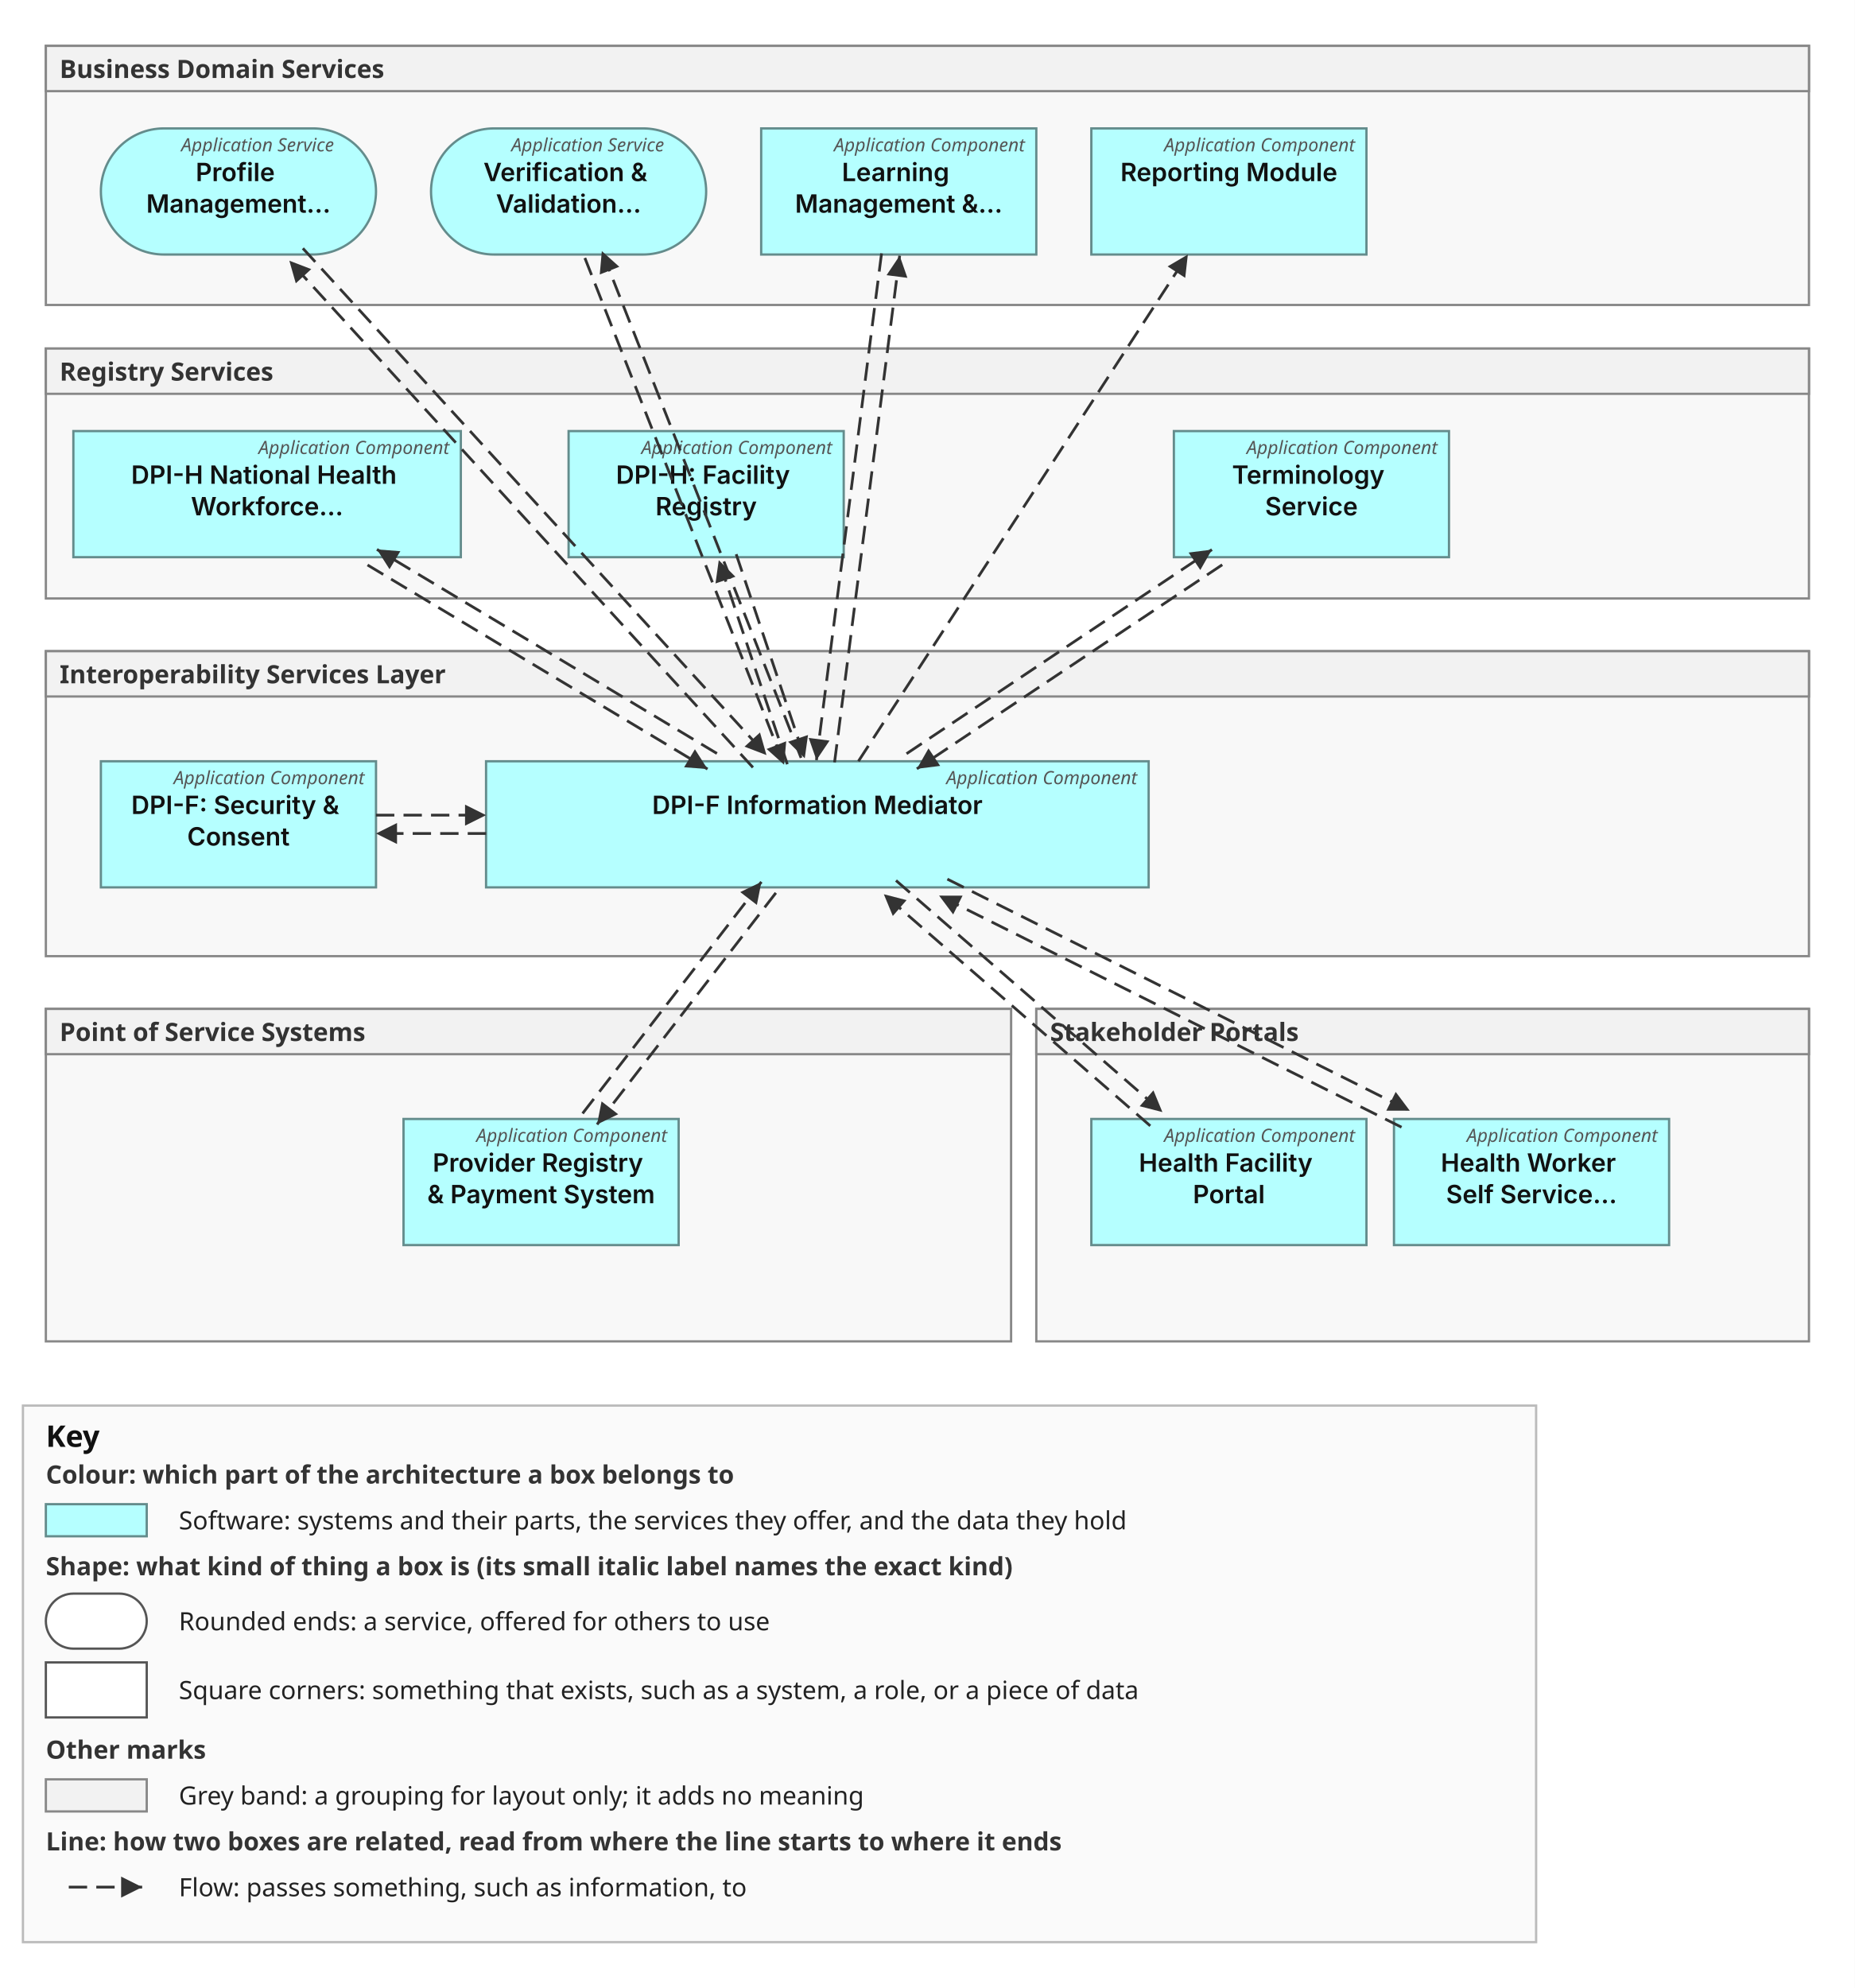
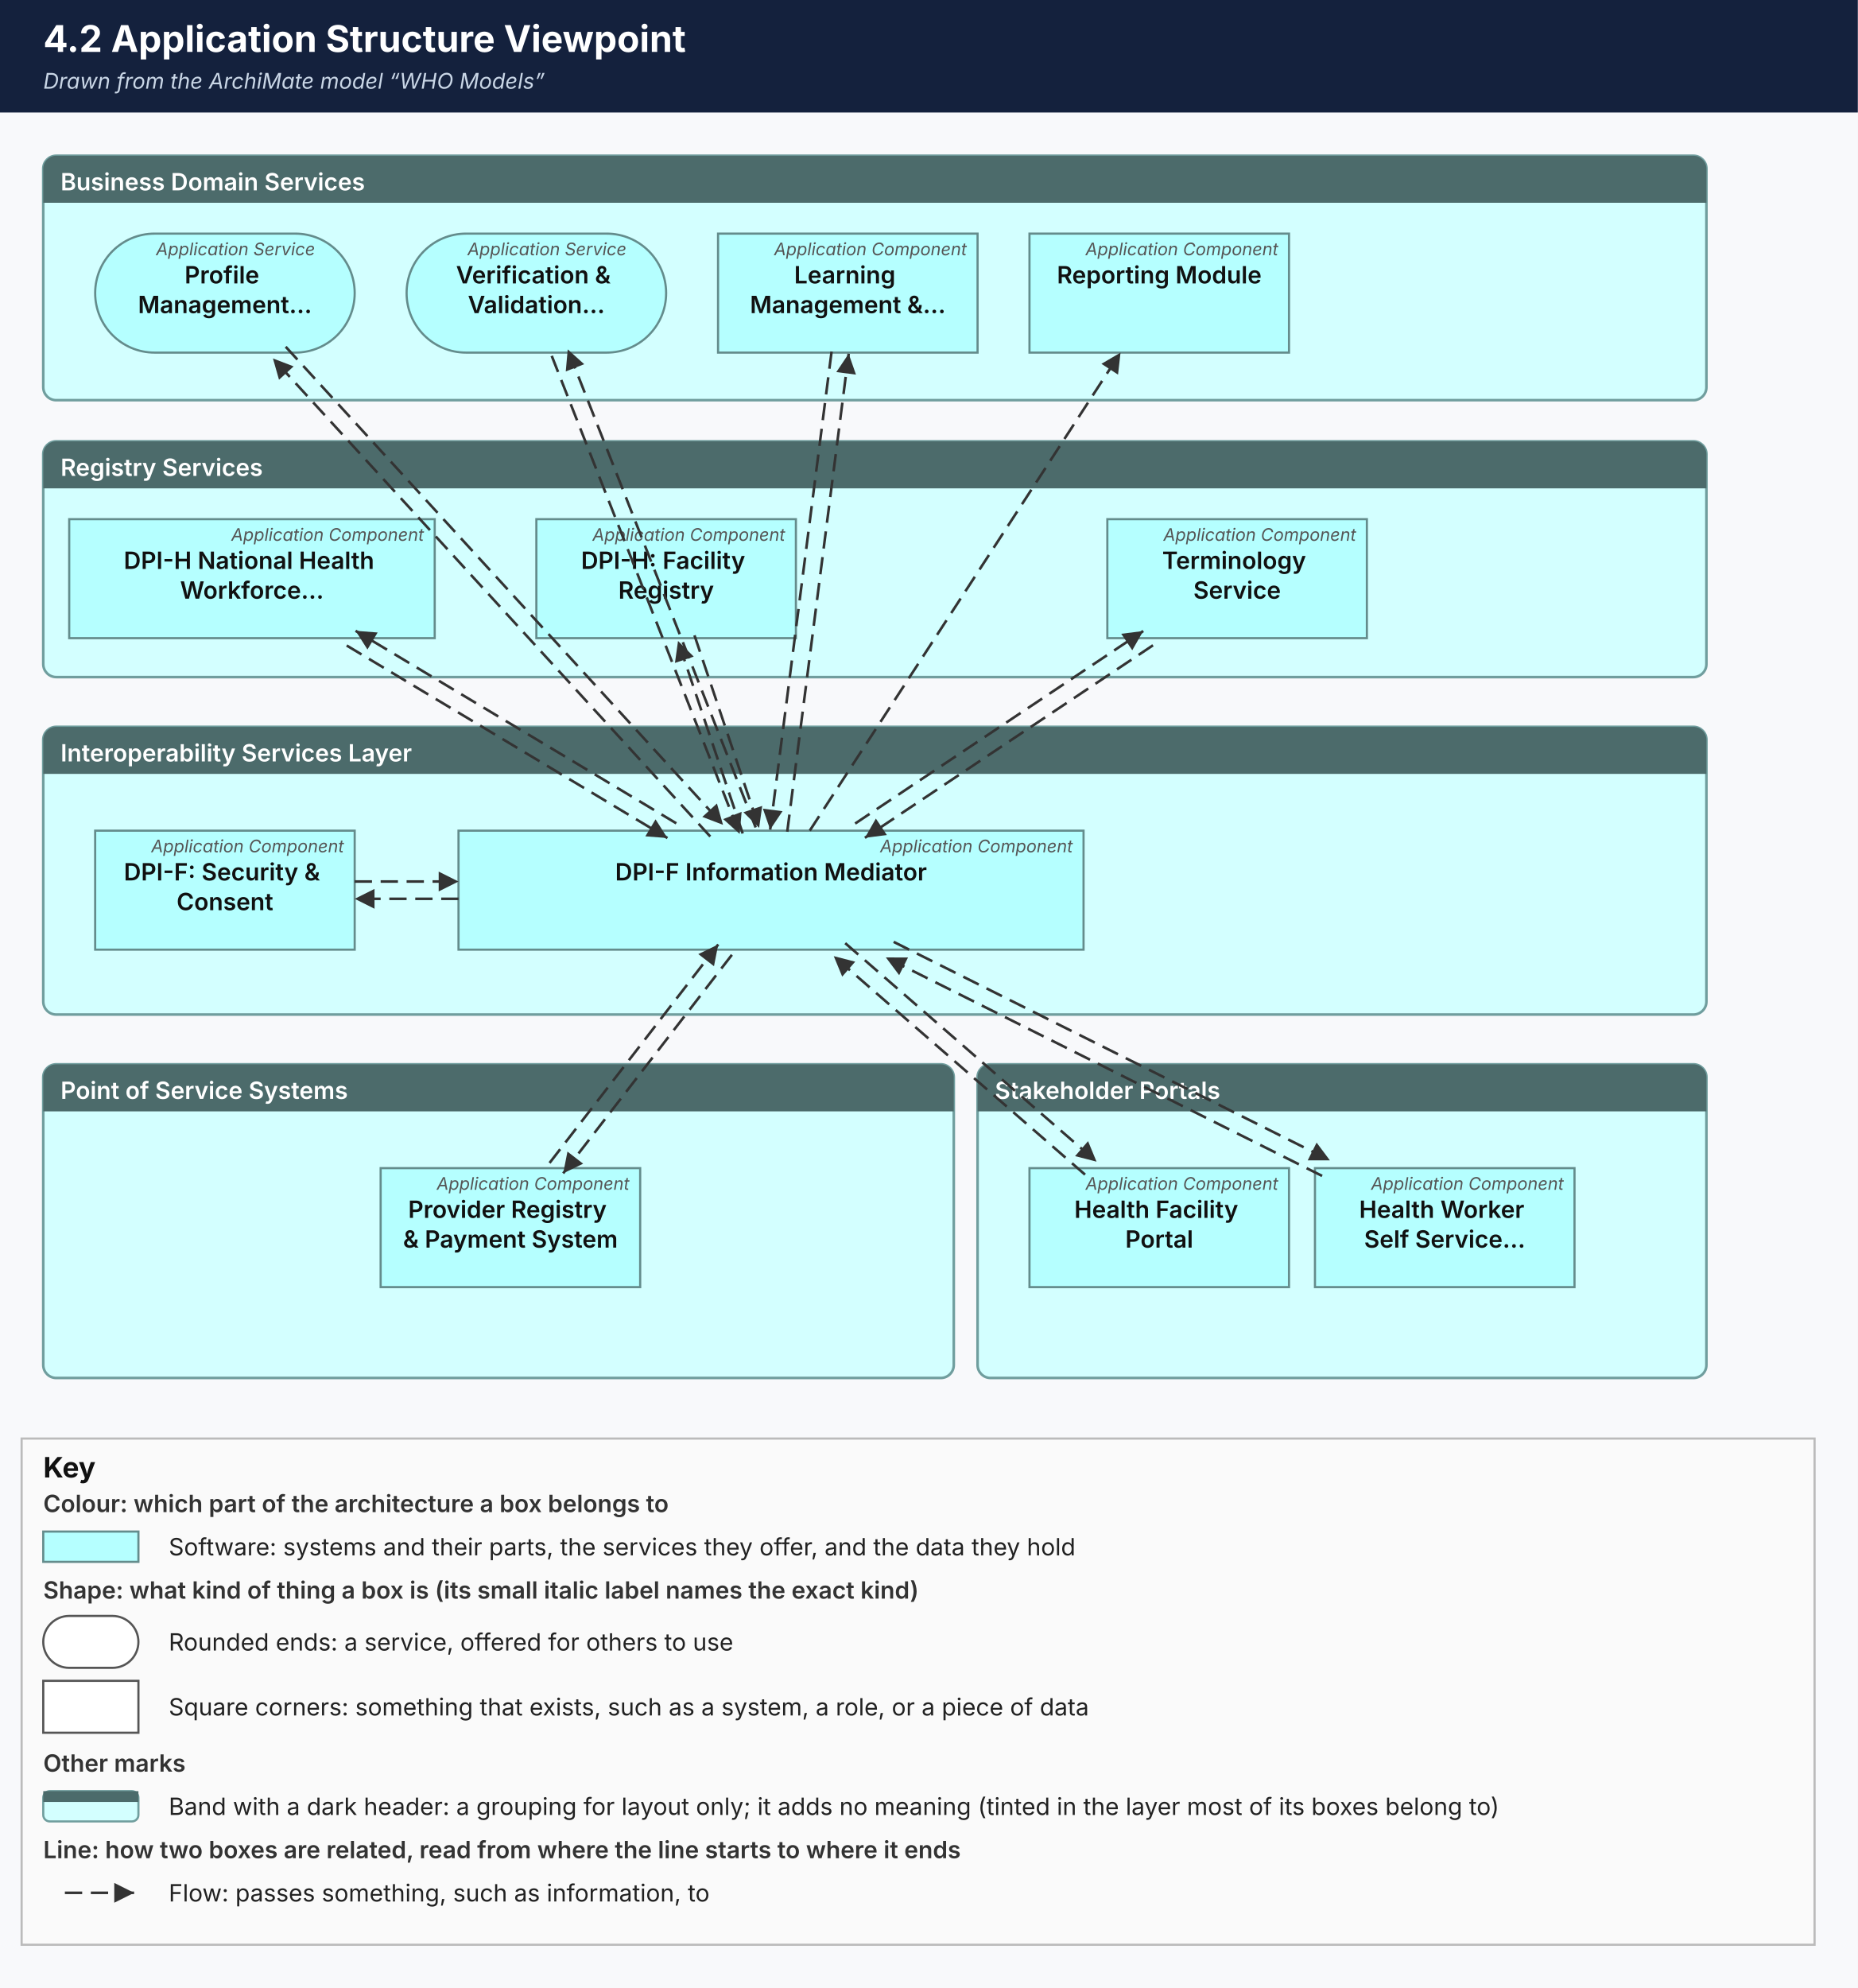
- <svg xmlns="http://www.w3.org/2000/svg" viewBox="28 16 809 867" width="809" height="867" role="img" aria-labelledby="av-title">
+ <svg xmlns="http://www.w3.org/2000/svg" viewBox="28 -36 859 919" width="859" height="919" role="img" aria-labelledby="av-title">
  <style>
- .av-name{font:600 11px system-ui,-apple-system,"Segoe UI",sans-serif;fill:#111}
- .av-type{font:italic 8px system-ui,sans-serif;fill:#555}
- .av-group{font:600 11px system-ui,sans-serif;fill:#333}
- .av-note{font:10px system-ui,sans-serif;fill:#222}
- .av-key{font:11px system-ui,sans-serif;fill:#222}
- .av-keyh{font:600 11px system-ui,sans-serif;fill:#333}
- .av-keyt{font:700 13px system-ui,sans-serif;fill:#111}
- .av-rel{font:9px system-ui,sans-serif;fill:#333;paint-order:stroke;stroke:#fff;stroke-width:3px}
+ .av-name{font:600 11px Inter, "Segoe UI", system-ui, -apple-system, Helvetica, Arial, sans-serif;fill:#111}
+ .av-type{font:italic 8px Inter, "Segoe UI", system-ui, -apple-system, Helvetica, Arial, sans-serif;fill:#555}
+ .av-group{font:600 11px Inter, "Segoe UI", system-ui, -apple-system, Helvetica, Arial, sans-serif;fill:#333}
+ .av-note{font:10px Inter, "Segoe UI", system-ui, -apple-system, Helvetica, Arial, sans-serif;fill:#222}
+ .av-key{font:11px Inter, "Segoe UI", system-ui, -apple-system, Helvetica, Arial, sans-serif;fill:#222}
+ .av-keyh{font:600 11px Inter, "Segoe UI", system-ui, -apple-system, Helvetica, Arial, sans-serif;fill:#333}
+ .av-keyt{font:700 13px Inter, "Segoe UI", system-ui, -apple-system, Helvetica, Arial, sans-serif;fill:#111}
+ .av-rel{font:9px Inter, "Segoe UI", system-ui, -apple-system, Helvetica, Arial, sans-serif;fill:#333;paint-order:stroke;stroke:#fff;stroke-width:3px}
a:hover rect,a:hover polygon,a:focus rect,a:focus polygon{stroke:#06c;stroke-width:2.5}
</style>
  <defs>
    <marker id="arrow-open" viewBox="0 0 12 12" refX="11" refY="6" markerWidth="11" markerHeight="11" orient="auto-start-reverse" markerUnits="userSpaceOnUse">
      <path d="M1 1 L11 6 L1 11" fill="none" stroke="#333" stroke-width="1.3" />
    </marker>
    <marker id="arrow-filled" viewBox="0 0 12 12" refX="11" refY="6" markerWidth="11" markerHeight="11" orient="auto-start-reverse" markerUnits="userSpaceOnUse">
      <path d="M1 1 L11 6 L1 11 Z" fill="#333" />
    </marker>
    <marker id="arrow-small" viewBox="0 0 10 10" refX="9" refY="5" markerWidth="8" markerHeight="8" orient="auto-start-reverse" markerUnits="userSpaceOnUse">
      <path d="M1 1 L9 5 L1 9" fill="none" stroke="#333" stroke-width="1.2" />
    </marker>
    <marker id="triangle-hollow" viewBox="0 0 14 14" refX="13" refY="7" markerWidth="13" markerHeight="13" orient="auto-start-reverse" markerUnits="userSpaceOnUse">
      <path d="M1 1 L13 7 L1 13 Z" fill="#fff" stroke="#333" stroke-width="1.2" />
    </marker>
    <marker id="diamond-filled" viewBox="0 0 16 10" refX="1" refY="5" markerWidth="16" markerHeight="10" orient="auto-start-reverse" markerUnits="userSpaceOnUse">
      <path d="M1 5 L8 1 L15 5 L8 9 Z" fill="#333" />
    </marker>
    <marker id="diamond-hollow" viewBox="0 0 16 10" refX="1" refY="5" markerWidth="16" markerHeight="10" orient="auto-start-reverse" markerUnits="userSpaceOnUse">
      <path d="M1 5 L8 1 L15 5 L8 9 Z" fill="#fff" stroke="#333" stroke-width="1.2" />
    </marker>
    <marker id="dot" viewBox="0 0 8 8" refX="4" refY="4" markerWidth="7" markerHeight="7" orient="auto" markerUnits="userSpaceOnUse">
      <circle cx="4" cy="4" r="3.2" fill="#333" />
    </marker>
    <pattern id="missing" width="8" height="8" patternUnits="userSpaceOnUse" patternTransform="rotate(45)">
      <rect width="8" height="8" fill="#fff" />
      <line x1="0" y1="0" x2="0" y2="8" stroke="#d33" stroke-width="2" />
    </pattern>
  </defs>
-   <rect x="28" y="16" width="809" height="867" fill="#fff" />
-   <g class="av-g">
-     <rect x="48" y="456" width="421" height="145" fill="#f2f2f2" fill-opacity=".55" stroke="#888" />
-     <rect x="48" y="456" width="421" height="19.75" fill="#f2f2f2" stroke="#888" />
-     <text class="av-group" x="54" y="470">Point of Service Systems</text>
+   <rect x="28" y="-36" width="859" height="919" fill="#f8f9fb" />
+   <rect x="28" y="-36" width="859" height="52" fill="#14213d" />
+   <text x="48" y="-12" style="font:700 17px Inter, &quot;Segoe UI&quot;, system-ui, -apple-system, Helvetica, Arial, sans-serif;fill:#fff">4.2 Application Structure Viewpoint</text>
+   <text x="48" y="5" style="font:italic 10px Inter, &quot;Segoe UI&quot;, system-ui, -apple-system, Helvetica, Arial, sans-serif;fill:#c9d6e6">Drawn from the ArchiMate model “WHO Models”</text>
+   <g class="av-g">
+     <rect x="48" y="456" width="421" height="145" rx="6" fill="#d3ffff" stroke="#709e9e" stroke-width="1.2" />
+     <path d="M48 462 a6 6 0 0 1 6 -6 h409 a6 6 0 0 1 6 6 v15.75 h-421 z" fill="#4c6b6b" />
+     <text class="av-group" x="56" y="472" style="fill:#fff">Point of Service Systems</text>
  </g>
  <a href="../../../en/dpi-h-ra/archimate/0.2.0-draft.1/elements/provider-registry-payment-system/" target="_top">
    <rect x="204" y="504" width="120" height="55" fill="#b5ffff" stroke="#648c8c" stroke-width="1" />
    <text class="av-type" x="319" y="514" text-anchor="end">Application Component</text>
    <text class="av-name" x="264" y="527" text-anchor="middle">
      <tspan x="264" dy="0">Provider Registry</tspan>
      <tspan x="264" dy="13.75">&amp; Payment System</tspan>
    </text>
  </a>
  <g class="av-g">
-     <rect x="480" y="456" width="337" height="145" fill="#f2f2f2" fill-opacity=".55" stroke="#888" />
-     <rect x="480" y="456" width="337" height="19.75" fill="#f2f2f2" stroke="#888" />
-     <text class="av-group" x="486" y="470">Stakeholder Portals</text>
+     <rect x="480" y="456" width="337" height="145" rx="6" fill="#d3ffff" stroke="#709e9e" stroke-width="1.2" />
+     <path d="M480 462 a6 6 0 0 1 6 -6 h325 a6 6 0 0 1 6 6 v15.75 h-337 z" fill="#4c6b6b" />
+     <text class="av-group" x="488" y="472" style="fill:#fff">Stakeholder Portals</text>
  </g>
  <a href="../../../en/dpi-h-ra/archimate/0.2.0-draft.1/elements/health-facility-portal/" target="_top">
    <rect x="504" y="504" width="120" height="55" fill="#b5ffff" stroke="#648c8c" stroke-width="1" />
    <text class="av-type" x="619" y="514" text-anchor="end">Application Component</text>
    <text class="av-name" x="564" y="527" text-anchor="middle">
      <tspan x="564" dy="0">Health Facility</tspan>
      <tspan x="564" dy="13.75">Portal</tspan>
    </text>
  </a>
  <a href="../../../en/dpi-h-ra/archimate/0.2.0-draft.1/elements/health-worker-self-service-portal/" target="_top">
    <rect x="636" y="504" width="120" height="55" fill="#b5ffff" stroke="#648c8c" stroke-width="1" />
    <text class="av-type" x="751" y="514" text-anchor="end">Application Component</text>
    <text class="av-name" x="696" y="527" text-anchor="middle">
      <tspan x="696" dy="0">Health Worker</tspan>
      <tspan x="696" dy="13.75">Self Service…</tspan>
    </text>
  </a>
  <g class="av-g">
-     <rect x="48" y="168" width="769" height="109" fill="#f2f2f2" fill-opacity=".55" stroke="#888" />
-     <rect x="48" y="168" width="769" height="19.75" fill="#f2f2f2" stroke="#888" />
-     <text class="av-group" x="54" y="182">Registry Services</text>
+     <rect x="48" y="168" width="769" height="109" rx="6" fill="#d3ffff" stroke="#709e9e" stroke-width="1.2" />
+     <path d="M48 174 a6 6 0 0 1 6 -6 h757 a6 6 0 0 1 6 6 v15.75 h-769 z" fill="#4c6b6b" />
+     <text class="av-group" x="56" y="184" style="fill:#fff">Registry Services</text>
  </g>
  <a href="../../../en/dpi-h-ra/archimate/0.2.0-draft.1/elements/dpi-h-national-health-workforce-directory-registry/" target="_top">
    <rect x="60" y="204" width="169" height="55" fill="#b5ffff" stroke="#648c8c" stroke-width="1" />
    <text class="av-type" x="224" y="214" text-anchor="end">Application Component</text>
    <text class="av-name" x="144.5" y="227" text-anchor="middle">
      <tspan x="144.5" dy="0">DPI-H National Health</tspan>
      <tspan x="144.5" dy="13.75">Workforce…</tspan>
    </text>
  </a>
  <a href="../../../en/dpi-h-ra/archimate/0.2.0-draft.1/elements/dpi-h-facility-registry/" target="_top">
    <rect x="276" y="204" width="120" height="55" fill="#b5ffff" stroke="#648c8c" stroke-width="1" />
    <text class="av-type" x="391" y="214" text-anchor="end">Application Component</text>
    <text class="av-name" x="336" y="227" text-anchor="middle">
      <tspan x="336" dy="0">DPI-H: Facility</tspan>
      <tspan x="336" dy="13.75">Registry</tspan>
    </text>
  </a>
  <a href="../../../en/dpi-h-ra/archimate/0.2.0-draft.1/elements/terminology-service/" target="_top">
    <rect x="540" y="204" width="120" height="55" fill="#b5ffff" stroke="#648c8c" stroke-width="1" />
    <text class="av-type" x="655" y="214" text-anchor="end">Application Component</text>
    <text class="av-name" x="600" y="227" text-anchor="middle">
      <tspan x="600" dy="0">Terminology</tspan>
      <tspan x="600" dy="13.75">Service</tspan>
    </text>
  </a>
  <g class="av-g">
-     <rect x="48" y="300" width="769" height="133" fill="#f2f2f2" fill-opacity=".55" stroke="#888" />
-     <rect x="48" y="300" width="769" height="19.75" fill="#f2f2f2" stroke="#888" />
-     <text class="av-group" x="54" y="314">Interoperability Services Layer</text>
+     <rect x="48" y="300" width="769" height="133" rx="6" fill="#d3ffff" stroke="#709e9e" stroke-width="1.2" />
+     <path d="M48 306 a6 6 0 0 1 6 -6 h757 a6 6 0 0 1 6 6 v15.75 h-769 z" fill="#4c6b6b" />
+     <text class="av-group" x="56" y="316" style="fill:#fff">Interoperability Services Layer</text>
  </g>
  <a href="../../../en/dpi-h-ra/archimate/0.2.0-draft.1/elements/dpi-f-security-consent/" target="_top">
    <rect x="72" y="348" width="120" height="55" fill="#b5ffff" stroke="#648c8c" stroke-width="1" />
    <text class="av-type" x="187" y="358" text-anchor="end">Application Component</text>
    <text class="av-name" x="132" y="371" text-anchor="middle">
      <tspan x="132" dy="0">DPI-F: Security &amp;</tspan>
      <tspan x="132" dy="13.75">Consent</tspan>
    </text>
  </a>
  <a href="../../../en/dpi-h-ra/archimate/0.2.0-draft.1/elements/dpi-f-information-mediator/" target="_top">
    <rect x="240" y="348" width="289" height="55" fill="#b5ffff" stroke="#648c8c" stroke-width="1" />
    <text class="av-type" x="524" y="358" text-anchor="end">Application Component</text>
    <text class="av-name" x="384.5" y="371" text-anchor="middle">
      <tspan x="384.5" dy="0">DPI-F Information Mediator</tspan>
    </text>
  </a>
  <g class="av-g">
-     <rect x="48" y="36" width="769" height="113" fill="#f2f2f2" fill-opacity=".55" stroke="#888" />
-     <rect x="48" y="36" width="769" height="19.75" fill="#f2f2f2" stroke="#888" />
-     <text class="av-group" x="54" y="50">Business Domain Services</text>
+     <rect x="48" y="36" width="769" height="113" rx="6" fill="#d3ffff" stroke="#709e9e" stroke-width="1.2" />
+     <path d="M48 42 a6 6 0 0 1 6 -6 h757 a6 6 0 0 1 6 6 v15.75 h-769 z" fill="#4c6b6b" />
+     <text class="av-group" x="56" y="52" style="fill:#fff">Business Domain Services</text>
  </g>
  <a href="../../../en/dpi-h-ra/archimate/0.2.0-draft.1/elements/profile-management-service/" target="_top">
    <rect x="72" y="72" width="120" height="55" rx="27.5" fill="#b5ffff" stroke="#648c8c" stroke-width="1" />
    <text class="av-type" x="173.667" y="82" text-anchor="end">Application Service</text>
    <text class="av-name" x="132" y="95" text-anchor="middle">
      <tspan x="132" dy="0">Profile</tspan>
      <tspan x="132" dy="13.75">Management…</tspan>
    </text>
  </a>
  <a href="../../../en/dpi-h-ra/archimate/0.2.0-draft.1/elements/reporting-module/" target="_top">
    <rect x="504" y="72" width="120" height="55" fill="#b5ffff" stroke="#648c8c" stroke-width="1" />
    <text class="av-type" x="619" y="82" text-anchor="end">Application Component</text>
    <text class="av-name" x="564" y="95" text-anchor="middle">
      <tspan x="564" dy="0">Reporting Module</tspan>
    </text>
  </a>
  <a href="../../../en/dpi-h-ra/archimate/0.2.0-draft.1/elements/verification-validation-service/" target="_top">
    <rect x="216" y="72" width="120" height="55" rx="27.5" fill="#b5ffff" stroke="#648c8c" stroke-width="1" />
    <text class="av-type" x="317.667" y="82" text-anchor="end">Application Service</text>
    <text class="av-name" x="276" y="95" text-anchor="middle">
      <tspan x="276" dy="0">Verification &amp;</tspan>
      <tspan x="276" dy="13.75">Validation…</tspan>
    </text>
  </a>
  <a href="../../../en/dpi-h-ra/archimate/0.2.0-draft.1/elements/learning-management-training-tracking-systems/" target="_top">
    <rect x="360" y="72" width="120" height="55" fill="#b5ffff" stroke="#648c8c" stroke-width="1" />
    <text class="av-type" x="475" y="82" text-anchor="end">Application Component</text>
    <text class="av-name" x="420" y="95" text-anchor="middle">
      <tspan x="420" dy="0">Learning</tspan>
      <tspan x="420" dy="13.75">Management &amp;…</tspan>
    </text>
  </a>
  <a href="../../../en/dpi-h-ra/archimate/0.2.0-draft.1/relationships/id-dfb5d9850936470297441731ba7923a5/" target="_top">
    <path d="M282.1 501.6 L360.1 400.6" fill="none" stroke="#333" stroke-width="1.2" stroke-dasharray="8 4" marker-end="url(#arrow-filled)" />
    <path d="M282.1 501.6 L360.1 400.6" fill="none" stroke="transparent" stroke-width="8" />
  </a>
  <a href="../../../en/dpi-h-ra/archimate/0.2.0-draft.1/relationships/id-84904306f207414a97c5a3ea80f2efdd/" target="_top">
    <path d="M529.7 507 L413.5 406" fill="none" stroke="#333" stroke-width="1.2" stroke-dasharray="8 4" marker-end="url(#arrow-filled)" />
    <path d="M529.7 507 L413.5 406" fill="none" stroke="transparent" stroke-width="8" />
  </a>
  <a href="../../../en/dpi-h-ra/archimate/0.2.0-draft.1/relationships/id-25e7a559b40f40bfbb336dbd0fa65df6/" target="_top">
    <path d="M639.3 507.6 L437.6 406.6" fill="none" stroke="#333" stroke-width="1.2" stroke-dasharray="8 4" marker-end="url(#arrow-filled)" />
    <path d="M639.3 507.6 L437.6 406.6" fill="none" stroke="transparent" stroke-width="8" />
  </a>
  <a href="../../../en/dpi-h-ra/archimate/0.2.0-draft.1/relationships/id-fb7f0277b41346d5879bb83277f26733/" target="_top">
    <path d="M188.3 262.4 L336.6 351.4" fill="none" stroke="#333" stroke-width="1.2" stroke-dasharray="8 4" marker-end="url(#arrow-filled)" />
    <path d="M188.3 262.4 L336.6 351.4" fill="none" stroke="transparent" stroke-width="8" />
  </a>
  <a href="../../../en/dpi-h-ra/archimate/0.2.0-draft.1/relationships/id-e601aa19b7d5495384703b338a8b48e5/" target="_top">
    <path d="M349.1 257.7 L379 346.7" fill="none" stroke="#333" stroke-width="1.2" stroke-dasharray="8 4" marker-end="url(#arrow-filled)" />
    <path d="M349.1 257.7 L379 346.7" fill="none" stroke="transparent" stroke-width="8" />
  </a>
  <a href="../../../en/dpi-h-ra/archimate/0.2.0-draft.1/relationships/id-3138db23398c4190b70f27e6117b95dc/" target="_top">
    <path d="M561.1 262.3 L427.9 351.3" fill="none" stroke="#333" stroke-width="1.2" stroke-dasharray="8 4" marker-end="url(#arrow-filled)" />
    <path d="M561.1 262.3 L427.9 351.3" fill="none" stroke="transparent" stroke-width="8" />
  </a>
  <a href="../../../en/dpi-h-ra/archimate/0.2.0-draft.1/relationships/id-f6c5dcd50a324092b090370ef539e33b/" target="_top">
    <path d="M192 371.5 L240 371.5" fill="none" stroke="#333" stroke-width="1.2" stroke-dasharray="8 4" marker-end="url(#arrow-filled)" />
    <path d="M192 371.5 L240 371.5" fill="none" stroke="transparent" stroke-width="8" />
  </a>
  <a href="../../../en/dpi-h-ra/archimate/0.2.0-draft.1/relationships/id-e9f46c67e68042109744e4da917ae6ff/" target="_top">
    <path d="M240 379.5 L192 379.5" fill="none" stroke="#333" stroke-width="1.2" stroke-dasharray="8 4" marker-end="url(#arrow-filled)" />
    <path d="M240 379.5 L192 379.5" fill="none" stroke="transparent" stroke-width="8" />
  </a>
  <a href="../../../en/dpi-h-ra/archimate/0.2.0-draft.1/relationships/id-d123c3d402a445ccb278dfc0c6f58de8/" target="_top">
    <path d="M366.4 405.4 L288.4 506.4" fill="none" stroke="#333" stroke-width="1.2" stroke-dasharray="8 4" marker-end="url(#arrow-filled)" />
    <path d="M366.4 405.4 L288.4 506.4" fill="none" stroke="transparent" stroke-width="8" />
  </a>
  <a href="../../../en/dpi-h-ra/archimate/0.2.0-draft.1/relationships/id-8bfcf3f3cac14740bef7d19100c587ba/" target="_top">
    <path d="M418.8 400 L535 501" fill="none" stroke="#333" stroke-width="1.2" stroke-dasharray="8 4" marker-end="url(#arrow-filled)" />
    <path d="M418.8 400 L535 501" fill="none" stroke="transparent" stroke-width="8" />
  </a>
  <a href="../../../en/dpi-h-ra/archimate/0.2.0-draft.1/relationships/id-7f0250a90ff3463c9690c9a5fba48e96/" target="_top">
    <path d="M441.2 399.4 L642.9 500.4" fill="none" stroke="#333" stroke-width="1.2" stroke-dasharray="8 4" marker-end="url(#arrow-filled)" />
    <path d="M441.2 399.4 L642.9 500.4" fill="none" stroke="transparent" stroke-width="8" />
  </a>
  <a href="../../../en/dpi-h-ra/archimate/0.2.0-draft.1/relationships/id-9540ab8bdf4945278fdd25eb3e37b7f3/" target="_top">
    <path d="M371.4 349.3 L341.5 260.3" fill="none" stroke="#333" stroke-width="1.2" stroke-dasharray="8 4" marker-end="url(#arrow-filled)" />
    <path d="M371.4 349.3 L341.5 260.3" fill="none" stroke="transparent" stroke-width="8" />
  </a>
  <a href="../../../en/dpi-h-ra/archimate/0.2.0-draft.1/relationships/id-ace822c5be96420a980993dcb3184ce4/" target="_top">
    <path d="M340.7 344.6 L192.4 255.6" fill="none" stroke="#333" stroke-width="1.2" stroke-dasharray="8 4" marker-end="url(#arrow-filled)" />
    <path d="M340.7 344.6 L192.4 255.6" fill="none" stroke="transparent" stroke-width="8" />
  </a>
  <a href="../../../en/dpi-h-ra/archimate/0.2.0-draft.1/relationships/id-7a3903baac4141b0878bfd4bf0d1c2c7/" target="_top">
    <path d="M423.4 344.7 L556.6 255.7" fill="none" stroke="#333" stroke-width="1.2" stroke-dasharray="8 4" marker-end="url(#arrow-filled)" />
    <path d="M423.4 344.7 L556.6 255.7" fill="none" stroke="transparent" stroke-width="8" />
  </a>
  <a href="../../../en/dpi-h-ra/archimate/0.2.0-draft.1/relationships/id-9aef44a6f9bb4910802896bc2fe65497/" target="_top">
    <path d="M402.4 348 L546.1 127" fill="none" stroke="#333" stroke-width="1.2" stroke-dasharray="8 4" marker-end="url(#arrow-filled)" />
    <path d="M402.4 348 L546.1 127" fill="none" stroke="transparent" stroke-width="8" />
  </a>
  <a href="../../../en/dpi-h-ra/archimate/0.2.0-draft.1/relationships/id-9c4002debe71452bbc9a178249f24535/" target="_top">
    <path d="M392 348.5 L420.4 127.5" fill="none" stroke="#333" stroke-width="1.2" stroke-dasharray="8 4" marker-end="url(#arrow-filled)" />
    <path d="M392 348.5 L420.4 127.5" fill="none" stroke="transparent" stroke-width="8" />
  </a>
  <a href="../../../en/dpi-h-ra/archimate/0.2.0-draft.1/relationships/id-5bfbeed8eee54b9ba650e228e6c5df90/" target="_top">
    <path d="M377.4 346.5 L290.5 125.5" fill="none" stroke="#333" stroke-width="1.2" stroke-dasharray="8 4" marker-end="url(#arrow-filled)" />
    <path d="M377.4 346.5 L290.5 125.5" fill="none" stroke="transparent" stroke-width="8" />
  </a>
  <a href="../../../en/dpi-h-ra/archimate/0.2.0-draft.1/relationships/id-bcb26af6ef6c45139959d026163fc01d/" target="_top">
    <path d="M356.4 350.7 L154.2 129.7" fill="none" stroke="#333" stroke-width="1.2" stroke-dasharray="8 4" marker-end="url(#arrow-filled)" />
    <path d="M356.4 350.7 L154.2 129.7" fill="none" stroke="transparent" stroke-width="8" />
  </a>
  <a href="../../../en/dpi-h-ra/archimate/0.2.0-draft.1/relationships/id-5e34172e1548458db393607c1386093b/" target="_top">
    <path d="M160.1 124.3 L362.3 345.3" fill="none" stroke="#333" stroke-width="1.2" stroke-dasharray="8 4" marker-end="url(#arrow-filled)" />
    <path d="M160.1 124.3 L362.3 345.3" fill="none" stroke="transparent" stroke-width="8" />
  </a>
  <a href="../../../en/dpi-h-ra/archimate/0.2.0-draft.1/relationships/id-6e5db7ba4f4f44679787bd8a1f653403/" target="_top">
    <path d="M283.1 128.5 L370 349.5" fill="none" stroke="#333" stroke-width="1.2" stroke-dasharray="8 4" marker-end="url(#arrow-filled)" />
    <path d="M283.1 128.5 L370 349.5" fill="none" stroke="transparent" stroke-width="8" />
  </a>
  <a href="../../../en/dpi-h-ra/archimate/0.2.0-draft.1/relationships/id-220b38207c5249029f7ac7d1dff5bf35/" target="_top">
    <path d="M412.5 126.5 L384.1 347.5" fill="none" stroke="#333" stroke-width="1.2" stroke-dasharray="8 4" marker-end="url(#arrow-filled)" />
    <path d="M412.5 126.5 L384.1 347.5" fill="none" stroke="transparent" stroke-width="8" />
  </a>
  <g class="av-legend">
-     <rect x="38" y="629" width="660" height="234" fill="#fafafa" stroke="#bbb" />
+     <rect x="38" y="629" width="829" height="234" fill="#fafafa" stroke="#bbb" />
    <text class="av-keyt" x="48" y="647">Key</text>
    <text class="av-keyh" x="48" y="663">Colour: which part of the architecture a box belongs to</text>
    <rect x="48" y="672" width="44" height="14" fill="#b5ffff" stroke="#648c8c" />
    <text class="av-key" x="106" y="683">Software: systems and their parts, the services they offer, and the data they hold</text>
    <text class="av-keyh" x="48" y="703">Shape: what kind of thing a box is (its small italic label names the exact kind)</text>
    <rect x="48" y="711" width="44" height="24" rx="12" fill="#fff" stroke="#555" />
    <text class="av-key" x="106" y="727">Rounded ends: a service, offered for others to use</text>
    <rect x="48" y="741" width="44" height="24" fill="#fff" stroke="#555" />
    <text class="av-key" x="106" y="757">Square corners: something that exists, such as a system, a role, or a piece of data</text>
    <text class="av-keyh" x="48" y="783">Other marks</text>
-     <rect x="48" y="792" width="44" height="14" fill="#f2f2f2" stroke="#888" />
-     <text class="av-key" x="106" y="803">Grey band: a grouping for layout only; it adds no meaning</text>
+     <rect x="48" y="792" width="44" height="14" rx="3" fill="#d3ffff" stroke="#709e9e" />
+     <rect x="48" y="792" width="44" height="5" fill="#4c6b6b" />
+     <text class="av-key" x="106" y="803">Band with a dark header: a grouping for layout only; it adds no meaning (tinted in the layer most of its boxes belong to)</text>
    <text class="av-keyh" x="48" y="823">Line: how two boxes are related, read from where the line starts to where it ends</text>
    <path d="M58 839 L90 839" fill="none" stroke="#333" stroke-width="1.2" stroke-dasharray="8 4" marker-end="url(#arrow-filled)" />
    <text class="av-key" x="106" y="843">Flow: passes something, such as information, to</text>
  </g>
</svg>
